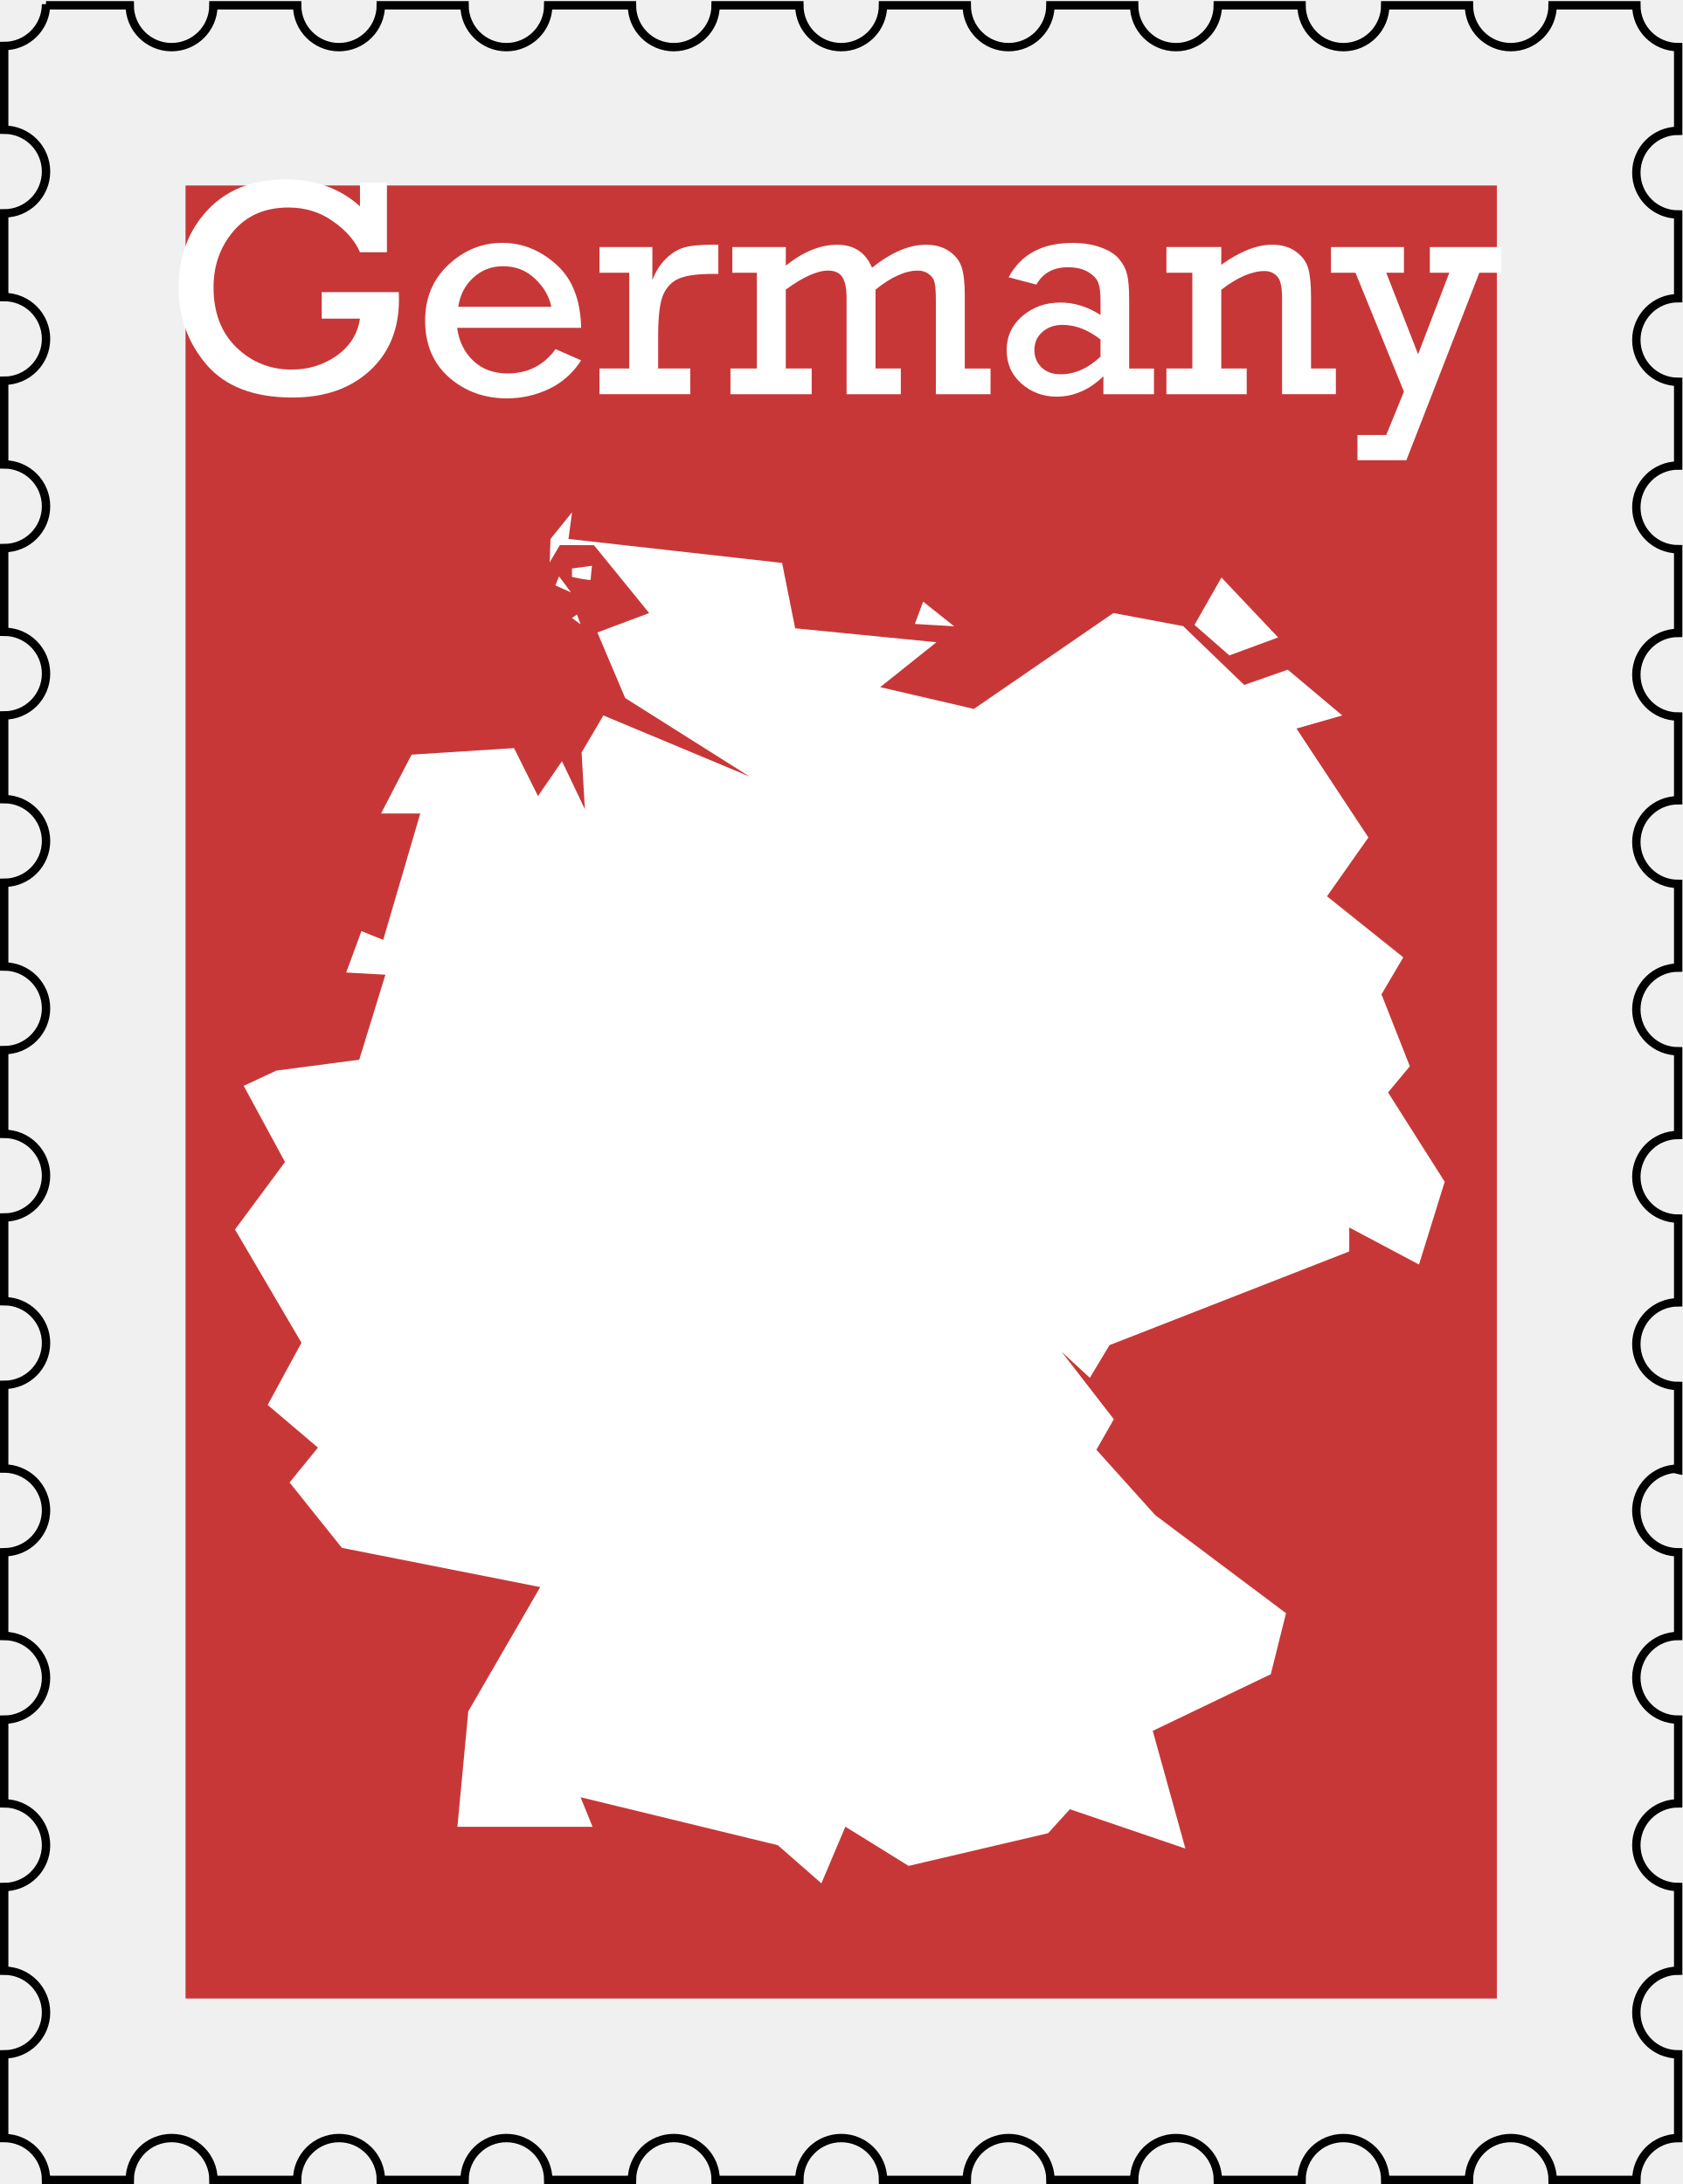
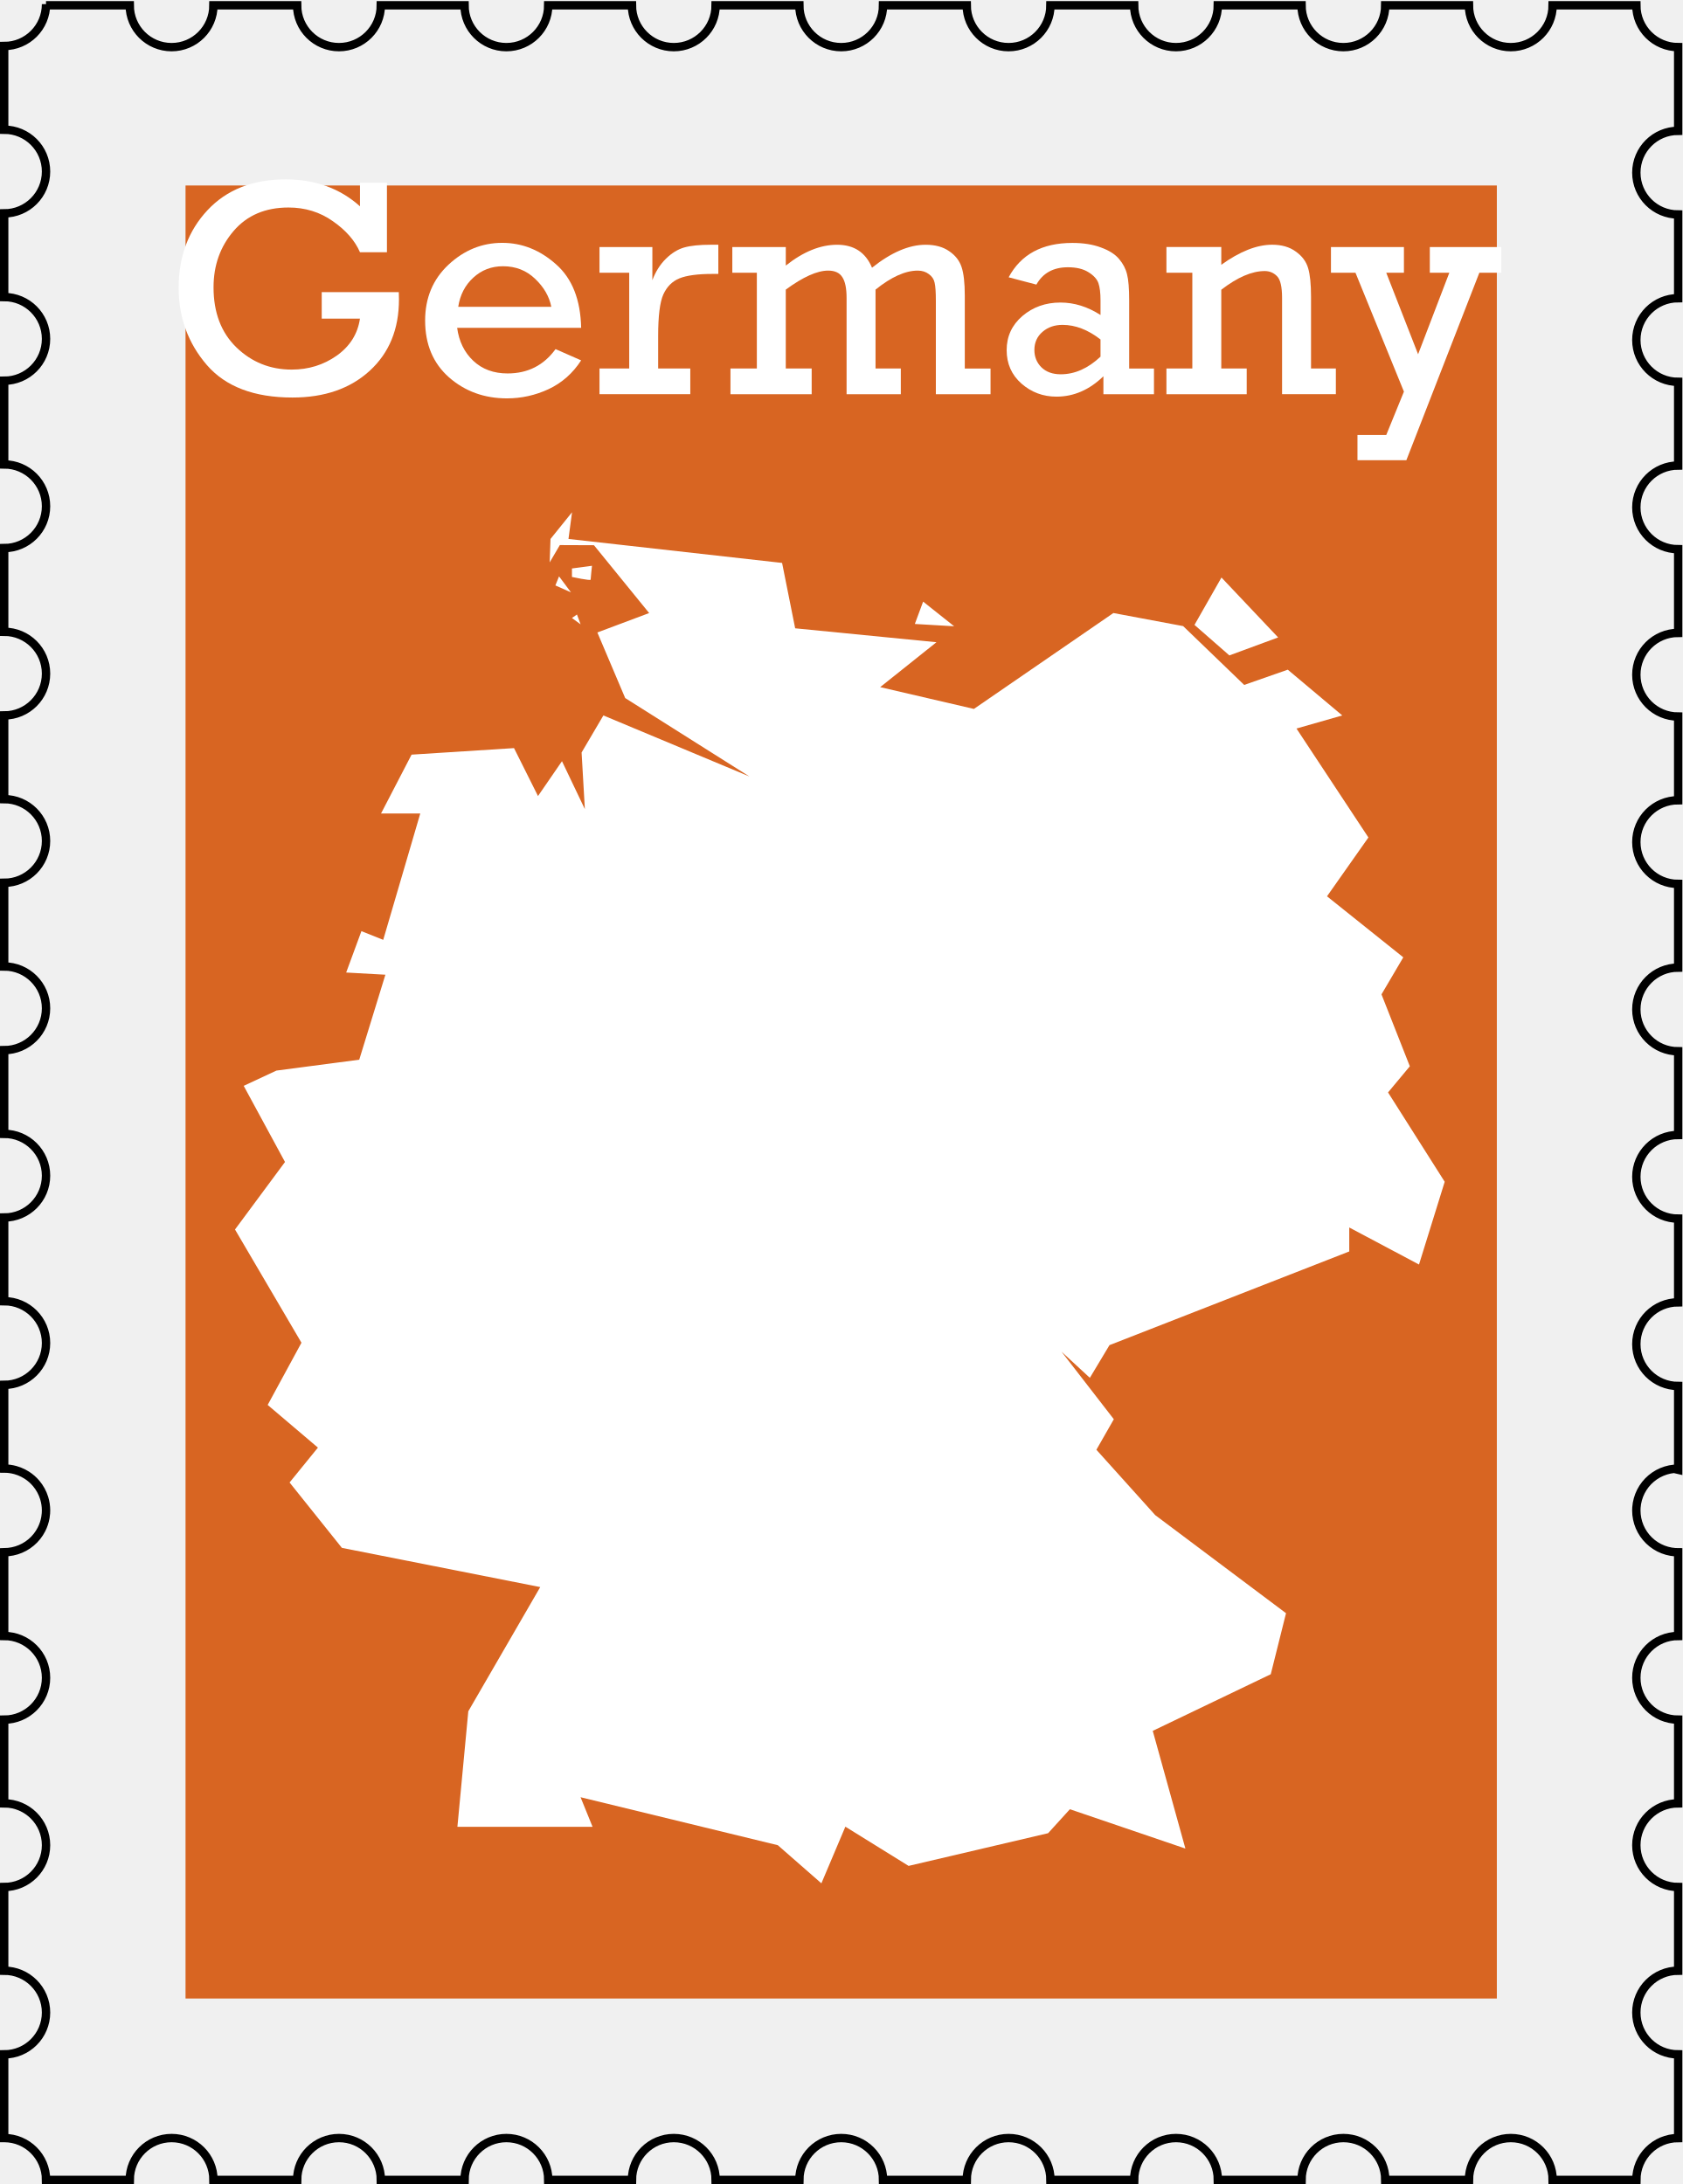
<svg xmlns="http://www.w3.org/2000/svg" id="germany-stamp" height="783" width="603" version="1.1" viewBox="0 0 603 783">
  <g id="border" transform="translate(1.5 -270.9)">
    <path d="m15 272.4a15 15 0 0 1 -15 15v30a15 15 0 0 1 15 15 15 15 0 0 1 -15 15v30a15 15 0 0 1 15 15 15 15 0 0 1 -15 15v30a15 15 0 0 1 15 15 15 15 0 0 1 -15 15v30a15 15 0 0 1 15 15 15 15 0 0 1 -15 15v30a15 15 0 0 1 15 15 15 15 0 0 1 -15 15v30a15 15 0 0 1 15 15 15 15 0 0 1 -15 15v30a15 15 0 0 1 15 15 15 15 0 0 1 -15 15v30a15 15 0 0 1 15 15 15 15 0 0 1 -15 15v30a15 15 0 0 1 4.012 0.547 15 15 0 0 1 2.793 1.086 15 15 0 0 1 1.301 0.746 15 15 0 0 1 3.367 2.957 15 15 0 0 1 2.857 5.23 15 15 0 0 1 0.67 4.434 15 15 0 0 1 -0.037 1.061 15 15 0 0 1 -0.182 1.488 15 15 0 0 1 -1.414 4.256 15 15 0 0 1 -0.746 1.301 15 15 0 0 1 -0.871 1.219 15 15 0 0 1 -0.99 1.127 15 15 0 0 1 -2.291 1.93 15 15 0 0 1 -1.277 0.783 15 15 0 0 1 -5.693 1.762 15 15 0 0 1 -1.499 0.1v30a15 15 0 0 1 15 15 15 15 0 0 1 -15 15v30a15 15 0 0 1 15 15 15 15 0 0 1 -15 15v30a15 15 0 0 1 15 15 15 15 0 0 1 -15 15v30a15 15 0 0 1 0.006 0 15 15 0 0 1 15 15h30a15 15 0 0 1 15 -15 15 15 0 0 1 15 15h30a15 15 0 0 1 15 -15 15 15 0 0 1 15 15h30a15 15 0 0 1 15 -15 15 15 0 0 1 15 15h30a15 15 0 0 1 15 -15 15 15 0 0 1 15 15h30a15 15 0 0 1 15 -15 15 15 0 0 1 15 15h30a15 15 0 0 1 15 -15 15 15 0 0 1 15 15h30a15 15 0 0 1 15 -15 15 15 0 0 1 15 15h30a15 15 0 0 1 15 -15 15 15 0 0 1 15 15h30a15 15 0 0 1 15 -15 15 15 0 0 1 15 15h30a15 15 0 0 1 14.99 -15v-30a15 15 0 0 1 -15 -15 15 15 0 0 1 15 -15v-30a15 15 0 0 1 -15 -15 15 15 0 0 1 15 -15v-30a15 15 0 0 1 -15 -15 15 15 0 0 1 15 -15v-30a15 15 0 0 1 -1.061 -0.037 15 15 0 0 1 -1.488 -0.182 15 15 0 0 1 -5.557 -2.16 15 15 0 0 1 -1.219 -0.871 15 15 0 0 1 -1.127 -0.99 15 15 0 0 1 -1.93 -2.291 15 15 0 0 1 -0.783 -1.277 15 15 0 0 1 -0.652 -1.35 15 15 0 0 1 -0.885 -2.861 15 15 0 0 1 -0.225 -1.482 15 15 0 0 1 -0.074 -1.498 15 15 0 0 1 0.037 -1.061 15 15 0 0 1 0.51 -2.951 15 15 0 0 1 0.473 -1.424 15 15 0 0 1 1.359 -2.67 15 15 0 0 1 4.152 -4.275 15 15 0 0 1 2.627 -1.436 15 15 0 0 1 1.408 -0.514 15 15 0 0 1 1.453 -0.371 15 15 0 0 1 1.482 -0.225 15 15 0 0 1 1.5 0.3v-30a15 15 0 0 1 -15 -15 15 15 0 0 1 15 -15v-30a15 15 0 0 1 -15 -15 15 15 0 0 1 15 -15v-30a15 15 0 0 1 -15 -15 15 15 0 0 1 15 -15v-30a15 15 0 0 1 -15 -15 15 15 0 0 1 15 -15v-30a15 15 0 0 1 -15 -15 15 15 0 0 1 15 -15v-30a15 15 0 0 1 -15 -15 15 15 0 0 1 15 -15v-30a15 15 0 0 1 -15 -15 15 15 0 0 1 15 -15v-30a15 15 0 0 1 -15 -15 15 15 0 0 1 15 -15v-30a15 15 0 0 1 -15 -15h-30a15 15 0 0 1 -15 15 15 15 0 0 1 -15 -15h-30a15 15 0 0 1 -15 15 15 15 0 0 1 -15 -15h-30a15 15 0 0 1 -15 15 15 15 0 0 1 -15 -15h-30a15 15 0 0 1 -15 15 15 15 0 0 1 -15 -15h-30a15 15 0 0 1 -15 15 15 15 0 0 1 -15 -15h-30a15 15 0 0 1 -15 15 15 15 0 0 1 -15 -15h-30a15 15 0 0 1 -15 15 15 15 0 0 1 -15 -15h-30a15 15 0 0 1 -15 15 15 15 0 0 1 -15 -15h-30a15 15 0 0 1 -15 15 15 15 0 0 1 -15 -15h-30z" stroke="#000" stroke-miterlimit="4.8" stroke-width="3" fill="none" />
  </g>
  <g id="background" transform="translate(1.5,-218.5)">
-     <rect height="650" width="470" y="285" x="65" fill="#c83737" />
+     <rect height="650" width="470" y="285" x="65" fill="#d86522" />
  </g>
  <g id="content" transform="translate(1.5,-218.5)" fill="#fff">
    <g transform="scale(1.001 .9992)">
      <path style="" d="m113.7 323.5h27.6q0.055 1.473 0.055 2.619 0 15.98-10.47 25.59-10.47 9.601-27.66 9.601-20.57 0-30.66-11.67-10.09-11.73-10.09-27.71 0-16.75 10.31-27.82t27.99-11.07q15.88 0 26.62 9.656v-8.456h9.656v24.93h-9.656q-2.728-6.274-9.711-11.13-6.928-4.91-15.88-4.91-12.44 0-19.64 8.401-7.201 8.401-7.201 20.24 0 13.58 8.183 21.55 8.238 7.965 19.8 7.965 9.056 0 16.15-5.019 7.092-5.074 8.292-13.26h-13.69v-9.492z" />
      <path style="" d="m206.6 336.3h-44.41q0.982 7.31 5.783 11.84 4.801 4.528 12.27 4.528 10.86 0 17.18-8.729l9.165 4.037q-4.473 6.928-11.62 10.31-7.147 3.328-14.95 3.328-12.11 0-20.73-7.528-8.565-7.583-8.565-20.4 0-12.17 8.347-20.02 8.401-7.856 19.26-7.856 10.64 0 19.26 7.692 8.674 7.638 9.001 22.8zm-10.69-7.528q-1.091-5.564-5.783-10.04-4.692-4.528-11.51-4.528-6.219 0-10.64 4.092-4.419 4.037-5.401 10.47h33.33z" />
      <path style="" d="m223.8 350.9v-34.37h-10.64v-9.22h18.93v11.89q1.746-4.637 4.855-7.692 3.11-3.055 6.546-4.037 3.491-0.982 9.492-0.982h2.728v10.47h-2.073q-7.91 0-11.84 1.582-3.873 1.582-5.783 5.783-1.855 4.146-1.855 14.95v11.62h11.51v9.22h-32.51v-9.22h10.64z" />
      <path style="" d="m269.5 350.9v-34.37h-8.783v-9.22h19.15v6.656q9.383-7.474 18.38-7.474 9.056 0 12.49 8.238 10.31-8.238 19.2-8.238 5.128 0 8.401 2.291 3.328 2.237 4.473 5.728 1.146 3.437 1.146 10.2v26.19h9.22v9.22h-19.58v-33.55q0-4.583-0.436-6.437-0.382-1.909-2.073-3.11-1.637-1.255-3.982-1.255-6.656 0-15.11 6.819v28.31h9.056v9.22h-19.42v-34.53q0-5.183-1.528-7.474-1.473-2.346-5.074-2.346-5.892 0-15.17 6.819v28.31h9.274v9.22h-29.08v-9.22h9.438z" />
      <path style="" d="m411.7 350.9v9.22h-18.11v-6.437q-7.528 7.31-16.8 7.31-7.201 0-12.55-4.692-5.292-4.692-5.292-12 0-7.365 5.619-12.22 5.674-4.855 13.64-4.855 7.419 0 14.35 4.473v-5.237q0-4.037-0.764-6.219t-3.601-3.928q-2.782-1.746-7.31-1.746-7.801 0-11.29 6.219l-9.929-2.619q6.601-12.33 22.8-12.33 5.946 0 10.26 1.637 4.364 1.582 6.492 4.146 2.128 2.509 2.837 5.455 0.764 2.946 0.764 9.383v24.44h8.892zm-19.15-10.42q-6.71-5.237-13.58-5.237-4.31 0-7.201 2.509t-2.891 6.492q0 3.71 2.509 6.219 2.564 2.509 6.928 2.509 7.528 0 14.24-6.328v-6.165z" />
      <path style="" d="m435.8 307.3v6.383q9.983-7.201 18.22-7.201 5.128 0 8.456 2.455 3.382 2.4 4.419 5.946 1.037 3.491 1.037 10.26v25.75h8.892v9.22h-19.26v-34.53q0-6.001-1.8-7.801-1.8-1.855-4.419-1.855-6.874 0-15.55 6.71v28.26h9.11v9.22h-28.75v-9.22h9.274v-34.37h-9.274v-9.22h19.64z" />
      <path style="" d="m501.2 359.2-17.35-42.66h-8.783v-9.22h26.13v9.22h-6.328l11.4 29.24 11.18-29.24h-6.983v-9.22h25.59v9.22h-7.856l-26.13 67.26h-17.51v-9.056h10.31l6.328-15.55z" />
    </g>
    <path fill-rule="evenodd" d="m326.4 442.2 2.969-8.01 11.12 8.839zm-122.9-2.141 1.795-1.243 1.312 3.522zm-4.627-14.92-1.312 3.246 5.593 2.486zm4.627-2.831v3.038s6.698 1.45 6.698 0.967c0-0.483 0.483-4.972 0.483-4.972zm232.8 3.243 20.31 21.48-17.48 6.445-12.5-10.94zm70.8 246.3-25-13.28v8.594l-85.94 33.59-7.031 11.72-10.16-9.375 18.75 24.22-6.25 10.94 21.09 23.44 46.88 35.16-5.469 21.88-42.3 20.3 11.7 42.2-41.4-14.1-7.812 8.594-50 11.72-22.66-14.06-8.594 20.31-15.62-13.67-70.7-17.2 4.3 10.6h-48.44l3.906-41.41 25.78-44.53-71.09-14.06-18.75-23.44 10.16-12.5-18.01-15.3 12.11-22.3-23.82-40.6 17.92-24.2-14.8-27.3 11.72-5.469 29.69-3.906 9.375-30.47-14.06-0.781 5.469-14.84 7.812 3.125 13.28-45.31h-14.06l10.94-21.09 36.72-2.344 8.594 17.19 8.594-12.5 8.203 17.19-1.172-20.31 7.812-13.28 52.34 21.88-44.53-28.12-9.969-23.51 18.56-6.959-19.78-24.32-12.23-0.049-3.638 6.201 0.293-8.398 7.715-9.57-1.27 9.57 76.56 8.594 4.688 23.44 50.64 4.992-20.17 16.1 33.59 7.812 50-34.38 25 4.688 21.88 21.09 15.62-5.469 19.53 16.41-16.41 4.688 25.78 39.06-14.84 21.09 27.34 21.88-7.812 13.28 10.16 25.78-7.812 9.375 20.31 32.03z" />
  </g>
</svg>
